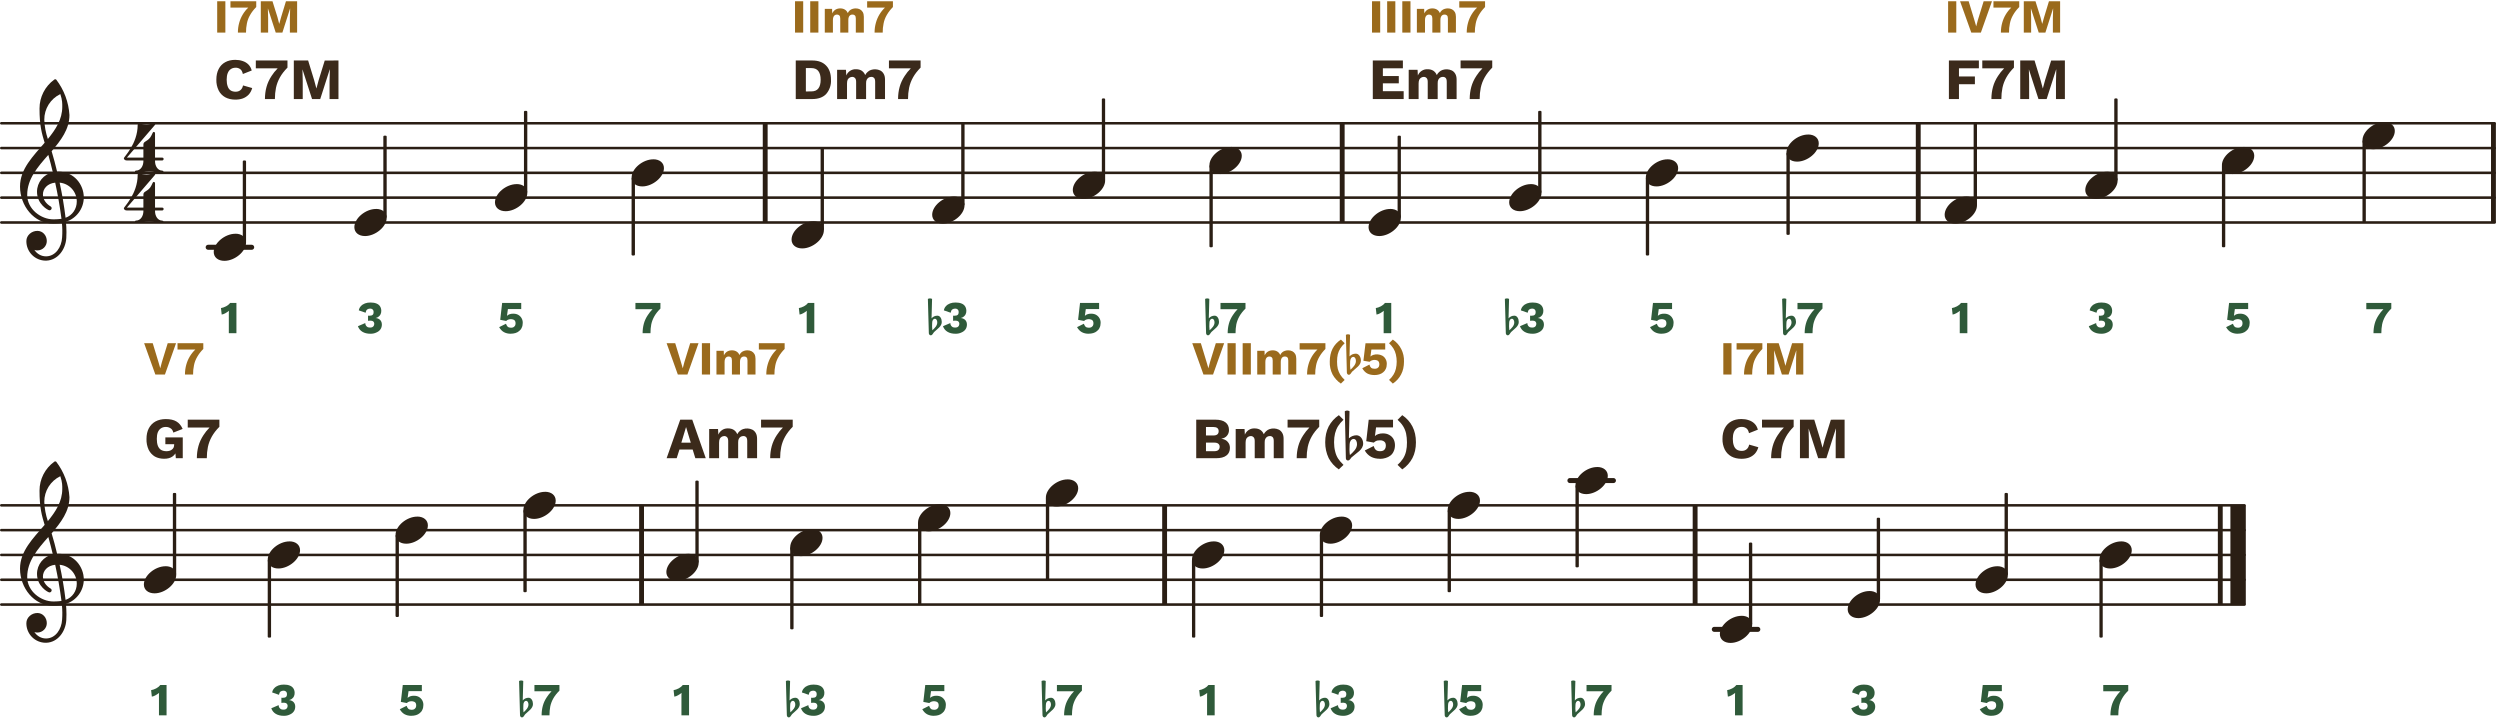
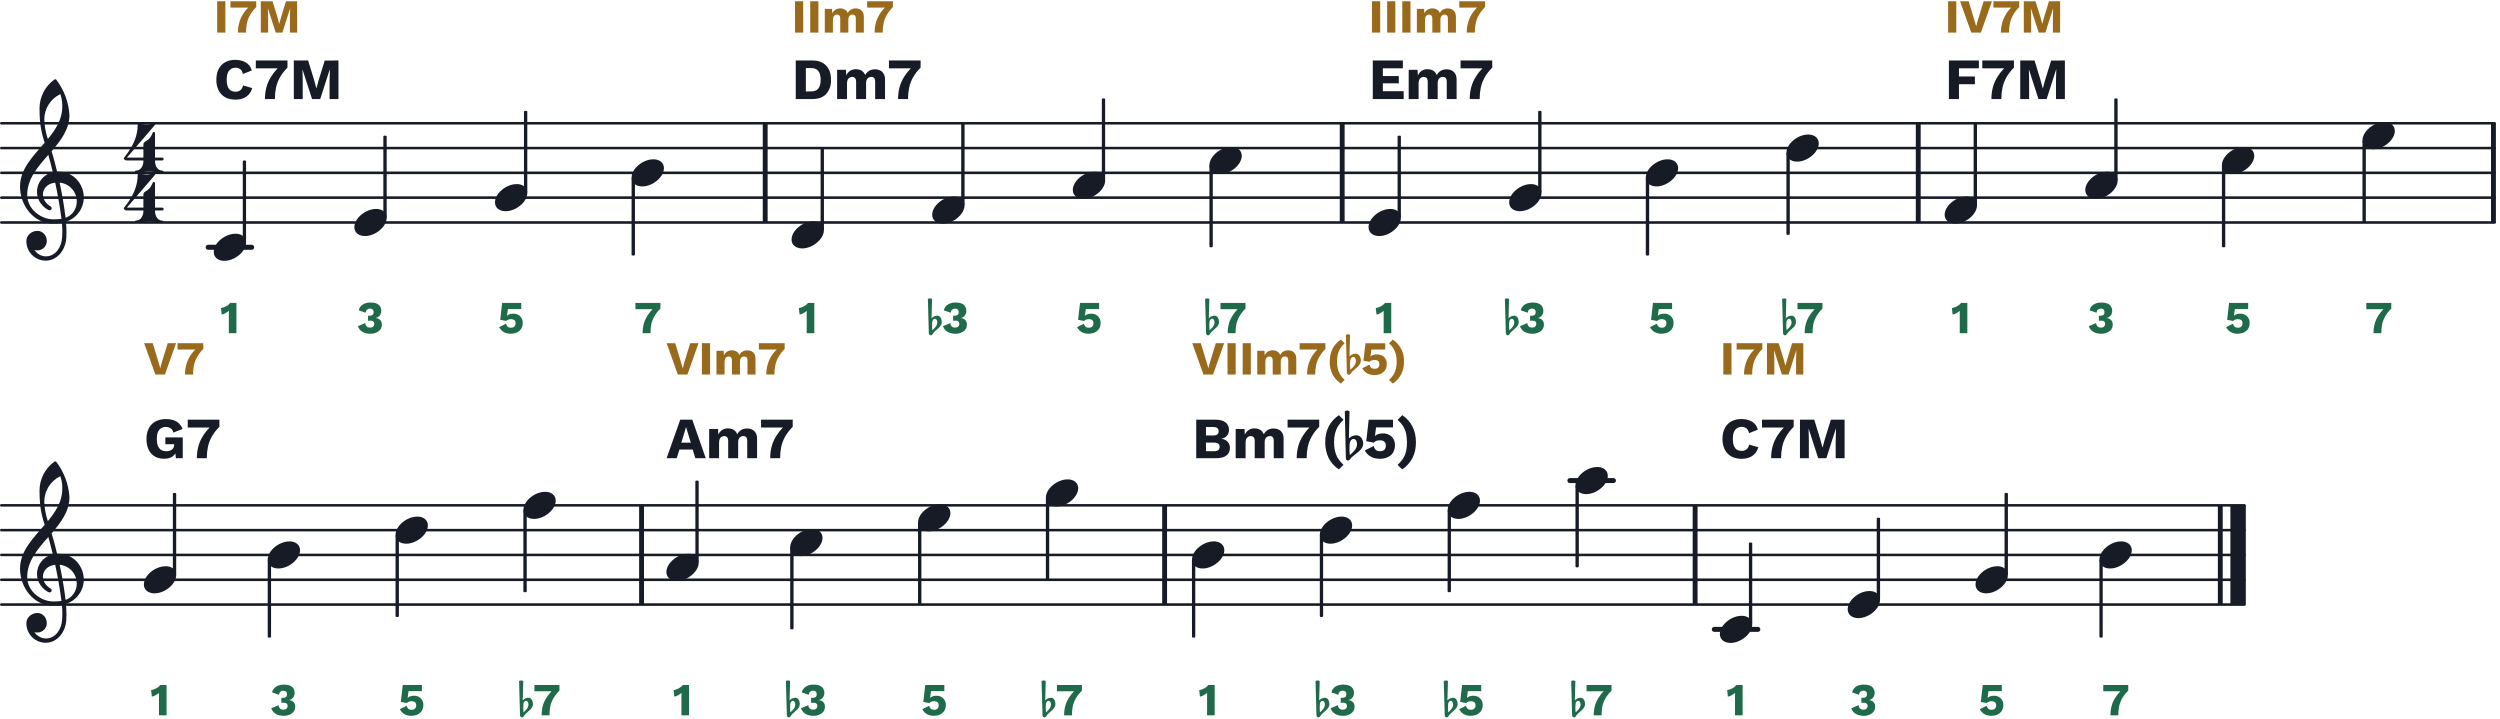
<svg xmlns="http://www.w3.org/2000/svg" xmlns:xlink="http://www.w3.org/1999/xlink" width="477" height="137" viewBox="0 0 477 137">
  <defs>
    <path id="a" d="M2.22-5.98V0H.66v-5.98Zm0 0" />
    <path id="b" d="M6.14-5.98 4.02 0H2.19L.05-5.98h1.64l1.1 3.62.34 1.17.3-1.15 1.12-3.64Zm0 0" />
    <path id="c" d="M.3-5.98h4.92v1.1q-.74.75-1.17 1.52-.45.77-.61 1.61A8 8 0 0 0 3.27 0H1.72q0-.99.25-1.87a6.3 6.3 0 0 1 1.73-2.9H.3Zm0 0" />
    <path id="d" d="M7.58-5.98V0H6.2v-2.75l.05-1.83h-.02L4.77 0H3.5L2.02-4.58H2l.05 1.83V0H.65v-5.98h2.23l.95 3.04.33 1.27h.01l.35-1.25.93-3.06Zm0 0" />
    <path id="n" d="M.55 0v-4.53h1.39l.03.87q.22-.46.6-.71.42-.25.93-.25.5 0 .88.23.37.22.56.67a1.4 1.4 0 0 1 .89-.8q.3-.1.62-.1.45 0 .8.18.34.18.55.53.2.37.2.9V0H6.47v-2.67q0-.42-.17-.6a.6.6 0 0 0-.46-.17.7.7 0 0 0-.7.45q-.1.22-.1.57V0H3.5v-2.67q0-.42-.17-.6a.6.6 0 0 0-.44-.17.7.7 0 0 0-.69.45q-.1.23-.1.6V0Zm0 0" />
    <path id="w" d="m2.73-6.67.72.7q-.49.46-.83.99a4 4 0 0 0-.48 1.12Q2-3.26 2-2.46q0 .76.14 1.38.16.6.48 1.13.33.51.83.98l-.72.7A5 5 0 0 1 1.14-.02a5 5 0 0 1-.53-2.45q0-1.4.53-2.45.54-1.05 1.6-1.75m0 0" />
    <path id="y" d="M2.6.1q-.8 0-1.38-.3-.57-.31-.96-1l1.37-.7q.09.39.31.6.23.2.68.2.27 0 .48-.09a1 1 0 0 0 .31-.28q.1-.2.11-.48a1 1 0 0 0-.1-.46.6.6 0 0 0-.3-.28 1.5 1.5 0 0 0-.9-.05 1 1 0 0 0-.56.31l-1.18-.2.4-3.34h3.76v1.2H2l-.16 1.2-.01.14q.19-.2.51-.31a2.3 2.3 0 0 1 1.72.13q.42.23.64.64.24.4.24.93 0 .56-.19.96-.18.41-.52.67-.31.26-.75.39-.41.12-.89.12m0 0" />
    <path id="z" d="m.81 1.73-.72-.7Q.61.56.92.05q.33-.52.47-1.13a6 6 0 0 0 0-2.76q-.15-.63-.47-1.14a5 5 0 0 0-.83-.99l.72-.7a4.8 4.8 0 0 1 2.13 4.2q0 1.41-.55 2.45Q1.84 1.04.81 1.73m0 0" />
    <path id="e" d="M6.53-5.87h-3.8v1.56h3.04v1.48H2.73V0H.81v-7.36h5.72Zm0 0" />
    <path id="f" d="M.38-7.36h6.04V-6q-.9.9-1.44 1.86a7 7 0 0 0-.75 1.98Q4.02-1.14 4.02 0h-1.9q0-1.22.3-2.31.3-1.1.97-2.11.47-.74 1.16-1.44H.38Zm0 0" />
    <path id="g" d="M9.34-7.36V0h-1.7v-3.37l.06-2.27h-.03L5.86 0H4.3L2.48-5.64h-.01l.05 2.26V0H.82v-7.36h2.73L4.7-3.6l.42 1.56h.02l.42-1.56 1.16-3.75Zm0 0" />
    <path id="o" d="M3.94-7.36q1.73 0 2.65.97.93.96.93 2.7a3.8 3.8 0 0 1-.93 2.74Q5.67 0 3.94 0H.8v-7.36Zm-.19 5.9q.94 0 1.36-.56.44-.56.44-1.67 0-1.09-.44-1.65-.42-.57-1.36-.57H2.73v4.46Zm0 0" />
    <path id="p" d="M.69 0v-5.58h1.69l.06 1.08A1.9 1.9 0 0 1 4.3-5.69q.63 0 1.08.28.45.3.67.83.19-.37.47-.6.28-.26.64-.38a2.4 2.4 0 0 1 1.75.1q.42.21.67.65.25.43.25 1.1V0H7.95v-3.28q0-.53-.2-.74a.7.7 0 0 0-.55-.21 1 1 0 0 0-.51.14 1 1 0 0 0-.36.42q-.12.26-.11.69V0h-1.9v-3.28q0-.53-.23-.74a.7.7 0 0 0-.53-.21 1 1 0 0 0-.86.54q-.12.29-.12.75V0Zm0 0" />
    <path id="q" d="M7.34-2.1q-.21.75-.68 1.26a3 3 0 0 1-1.13.73Q4.9.11 4.11.11 3 .1 2.19-.34 1.37-.8.94-1.64A4.4 4.4 0 0 1 .5-3.7q0-1.19.44-2.03.43-.85 1.25-1.3.81-.45 1.92-.45.76 0 1.4.22.65.21 1.1.66t.64 1.15l-1.69.67q-.15-.68-.51-.93a1.4 1.4 0 0 0-.88-.27q-.53 0-.92.27-.38.25-.58.76-.2.5-.2 1.25t.19 1.27q.17.51.56.78.39.25.97.25.53 0 .9-.3.38-.3.5-.9Zm0 0" />
    <path id="t" d="M.81 0v-7.36h5.74v1.49H2.73v1.48h3.04V-3H2.73v1.5H6.7V0Zm0 0" />
    <path id="u" d="M7.52 0H5.53l-.51-1.66H2.5L1.97 0H.05l2.6-7.36h2.29ZM2.86-2.97h1.8l-.9-2.98Zm0 0" />
    <path id="v" d="M3.86.1Q2.87.1 2.1-.32 1.35-.77.92-1.6A4.6 4.6 0 0 1 .5-3.67q0-1.2.44-2.03.45-.86 1.28-1.32.84-.45 1.97-.45 1.25 0 2.01.45.76.44 1.2 1.43l-1.78.7q-.13-.57-.51-.81a1.6 1.6 0 0 0-.92-.27q-.55 0-.94.27-.39.26-.6.78-.18.5-.18 1.23 0 .79.2 1.32.2.51.61.78.4.24 1.02.25.32 0 .6-.08.25-.07.46-.24.2-.15.31-.37.1-.24.11-.55v-.1H4.1v-1.29h3.32V0H6.1l-.08-.92q-.23.38-.6.62-.62.41-1.57.4m0 0" />
    <path id="A" d="M.81 0v-7.36H4.4q1.35 0 2 .52.66.5.66 1.47 0 .62-.38 1.07-.35.45-1.1.58.83.11 1.24.6.42.46.42 1.14 0 .95-.67 1.46-.65.52-2 .52Zm1.86-1.34h1.56q.54 0 .79-.22a.8.8 0 0 0 .26-.61.7.7 0 0 0-.26-.6q-.25-.21-.79-.21H2.67Zm0-3h1.4q1.02 0 1.02-.82 0-.8-1.03-.8H2.67Zm0 0" />
    <path id="B" d="m3.36-8.22.89.88q-.63.58-1.03 1.21-.39.63-.58 1.38t-.19 1.7.2 1.72q.17.77.57 1.4.4.6 1.03 1.2l-.9.86A6 6 0 0 1 1.42-.02a7 7 0 0 1-.66-3.03q0-1.71.66-3.01a6 6 0 0 1 1.95-2.16m0 0" />
    <path id="D" d="M3.19.1q-.96 0-1.67-.37a3 3 0 0 1-1.2-1.21l1.7-.85q.11.45.39.72.27.27.82.27.35 0 .6-.11.25-.13.37-.36.14-.25.14-.6 0-.33-.12-.56a1 1 0 0 0-.38-.33 1.3 1.3 0 0 0-.6-.12q-.28 0-.49.04a1.4 1.4 0 0 0-.7.4L.6-3.25l.47-4.1h4.64v1.47H2.47L2.28-4.4l-.03.18q.23-.26.63-.38.4-.14.89-.14.73 0 1.23.3a2 2 0 0 1 .8.78q.27.5.28 1.15 0 .67-.24 1.18-.21.5-.62.82t-.94.47q-.51.16-1.1.16m0 0" />
    <path id="E" d="m1 2.13-.9-.86A6 6 0 0 0 1.15.07q.4-.63.58-1.4t.17-1.7-.17-1.7q-.18-.77-.58-1.4T.11-7.33L1-8.22q1.28.87 1.94 2.16.67 1.29.67 3.03 0 1.72-.67 3.01A6 6 0 0 1 1 2.13m0 0" />
    <path id="h" d="M4.13-2.58C2.13-2.58 0-.8 0 .9c0 1 .8 1.69 2.05 1.69C4.03 2.58 6.17.8 6.17-.9c0-1-.8-1.69-2.04-1.69m0 0" />
    <path id="r" d="m5.03 12.02.02-.82h-.08c-.92 0-1.72-.5-2.2-1.23q.27.11.57.1c.99 0 1.8-.8 1.8-1.79 0-1.05-.76-1.94-1.8-1.94-1.1 0-2.1.85-2.1 1.94a3.7 3.7 0 0 0 3.68 3.74Zm3.69-8.18a73 73 0 0 0-1.13-6.7 3.6 3.6 0 0 1 3.27 3.6c0 1.4-.84 2.65-2.14 3.1M1.4-.53c0-3.03 2-5.33 4.03-7.63q.47 1.66.86 3.32a3.8 3.8 0 0 0-3.02 3.73c0 2.36 2.1 3.53 2.38 3.53.23 0 .42-.2.42-.42q0-.15-.14-.28C4.87 1.1 4.4.23 4.4-.61c0-1.1.86-2.1 2.34-2.25a81 81 0 0 1 1.2 6.9c-.67.1-1.53.1-1.56.1-2.33 0-4.98-1.92-4.98-4.67m3.32-9.94C2.52-7.9.03-5.47.03-2.12c0 3.67 2.66 7.07 6.31 7.07.85 0 1.58-.12 1.68-.14a16 16 0 0 1 .04 2.78c-.1 1.86-1.25 3.57-3.01 3.61l-.02.82c2.16-.07 3.69-2.07 3.83-4.32q.03-.54.03-1.1 0-.99-.1-2A4.9 4.9 0 0 0 12.2-.02c0-2.52-1.9-4.94-4.84-4.94l-.25.02a66 66 0 0 0-1.05-3.92c1.77-2.07 3.4-4.2 3.4-6.9a12.4 12.4 0 0 0-2.52-6.76.3.3 0 0 0-.38 0 6.8 6.8 0 0 0-2.81 5.51c0 3.33.44 4.74.98 6.55m3.36-6.86c0 2.38-1.25 4.3-2.75 6.13a13 13 0 0 1-.68-3.68 5.4 5.4 0 0 1 3.06-4.89c.4 1.2.37 1.8.37 2.44m0 0" />
    <path id="i" d="M1.67 0v-3.78l.02-.5q-.3.25-.66.45a2 2 0 0 1-.72.27L.17-4.8q.22-.03.47-.12a3 3 0 0 0 .97-.53q.2-.18.31-.33h1.2V0Zm0 0" />
    <path id="k" d="M2.64.1Q1.7.1 1.08-.28.48-.64.23-1.34l1.4-.6q.02.32.15.5a1 1 0 0 0 .31.28q.2.08.49.08.23 0 .4-.08t.27-.25a1 1 0 0 0 .1-.37.6.6 0 0 0-.1-.36.5.5 0 0 0-.25-.2 1.3 1.3 0 0 0-.62-.05l-.22.02v-.99l.12.02h.17q.42 0 .6-.18.18-.15.18-.53 0-.3-.18-.48a.7.7 0 0 0-.5-.17 1 1 0 0 0-.57.18q-.21.18-.28.61L.4-4.36q.08-.49.4-.81.3-.34.78-.52t1.06-.17q.67 0 1.13.19.45.18.68.54t.24.85q0 .37-.13.64-.1.25-.3.4-.17.17-.35.24l-.3.1a1.4 1.4 0 0 1 .75.27 1 1 0 0 1 .31.38q.13.24.13.58 0 .55-.28.94t-.79.6Q3.25.1 2.64.1m0 0" />
    <path id="l" d="M.28-5.78h4.77v1.08Q4.33-4 3.9-3.25t-.6 1.56q-.15.8-.15 1.69h-1.5q0-.95.23-1.81t.77-1.66q.37-.58.9-1.12H.28Zm0 0" />
    <path id="m" d="M2.5.1q-.75 0-1.31-.3-.55-.3-.92-.96l1.3-.65q.12.35.32.56.22.2.64.2.29 0 .47-.1a1 1 0 0 0 .3-.29 1 1 0 0 0 .1-.45 1 1 0 0 0-.09-.44.6.6 0 0 0-.3-.26 1.4 1.4 0 0 0-1.16.06q-.13.08-.24.19L.47-2.56l.37-3.22h3.64v1.17H1.94l-.16 1.16-.01.14q.16-.2.48-.31.33-.12.7-.11.58 0 .97.23a1.7 1.7 0 0 1 .85 1.52q0 .55-.2.93-.15.38-.5.64-.3.26-.71.38T2.5.09m0 0" />
    <path id="j" d="M.42-.34c0-.38.17-.77.52-.77.3 0 .45.36.45.69C1.4.2.91.66.45 1.09Q.4.74.4.4V.3Zm-.64 1.97c0 .21.16.42.36.42.34 0 .44-.42.66-.64C1.4.83 2.25.34 2.25-.5c0-.6-.3-1.2-.84-1.2-.43 0-.83.18-1.11.51L.4-4.9a.9.9 0 0 0-.8 0Zm0 0" />
    <path id="s" d="M3.7-2.22c0 .9-.53 1.78-1.37 1.78-.16 0-.24.1-.24.2 0 .13.08.24.24.24.83 0 1.64-.25 2.48-.25.83 0 1.64.25 2.47.25q.24-.02.24-.23 0-.18-.24-.2c-.84 0-1.36-.88-1.36-1.79ZM-.03-2.8c0 .17.14.44.58.44H3.7v.14h2.22v-.14h1.36c.19 0 .28-.16.28-.3 0-.12-.1-.25-.28-.25H5.92v-4.64c0-.17-.12-.26-.25-.26-.23 0-.26.48-.67 1.06-.64.84-1.3.72-1.3 1.36v2.48H.55l5.37-6.25c.11-.14-.06-.37-.33-.3-.42.13-.87.24-1.34.24q-.68-.02-1.34-.23c-.16-.07-.3.1-.3.3C2.6-5.5-.03-3.04-.03-2.8m0 0" />
    <path id="x" d="M.42-.4c.02-.43.22-.83.61-.83.33 0 .49.39.49.78C1.52.23.97.75.47 1.22A7 7 0 0 1 .4.44V.3ZM.4-5.45a1 1 0 0 0-.39-.1 1 1 0 0 0-.4.1l.18 7.19c0 .22.16.44.36.44.36 0 .45-.42.69-.64C1.5.9 2.47.39 2.47-.55c0-.65-.38-1.3-.97-1.3-.47 0-.9.18-1.2.52Zm0 0" />
    <path id="C" d="M.47-.56c.01-.5.3-.99.76-.99.43 0 .65.5.65.99 0 .86-.7 1.5-1.36 2.08A7 7 0 0 1 .44.55V.37Zm-.92-6.28.2 8.97c0 .25.17.43.4.43.37 0 .5-.44.74-.65.9-.8 2.16-1.4 2.16-2.58 0-.81-.52-1.58-1.28-1.58-.54 0-1.05.22-1.44.58l.12-5.17A1 1 0 0 0 0-6.97a1 1 0 0 0-.45.13m0 0" />
  </defs>
-   <path fill="none" stroke="#2a1e14" stroke-linecap="round" stroke-miterlimit="10" stroke-width=".96" d="M39.72 47.18h8.3" />
-   <path fill="none" stroke="#2a1e14" stroke-linecap="round" stroke-miterlimit="10" stroke-width=".49" d="M.25 42.45h475.73M.25 37.71h475.73M.25 32.98h475.73M.25 28.25h475.73M.25 23.52h475.73" />
-   <path fill="none" stroke="#2a1e14" stroke-miterlimit="10" stroke-width=".93" d="M146 42.45V23.52m110.09 18.93V23.52m219.66 18.93V23.52M366 42.45V23.52" />
-   <path fill="none" stroke="#2a1e14" stroke-linejoin="round" stroke-miterlimit="10" stroke-width=".4" d="M376.77 39h.24V23.72h-.24Zm0 0" />
-   <path fill="#2a1e14" d="M376.77 39h.24V23.72h-.24Zm0 0" />
-   <path fill="none" stroke="#2a1e14" stroke-linejoin="round" stroke-miterlimit="10" stroke-width=".4" d="M341.05 44.61h.24V29.33h-.24Zm0 0" />
-   <path fill="#2a1e14" d="M341.05 44.61h.24V29.33h-.24Zm0 0" />
+   <path fill="none" stroke="#161b26" stroke-linecap="round" stroke-miterlimit="10" stroke-width=".96" d="M39.72 47.18h8.3" />
+   <path fill="none" stroke="#161b26" stroke-linecap="round" stroke-miterlimit="10" stroke-width=".49" d="M.25 42.45h475.73M.25 37.71h475.73M.25 32.98h475.73M.25 28.25h475.73M.25 23.52h475.73" />
+   <path fill="none" stroke="#161b26" stroke-miterlimit="10" stroke-width=".93" d="M146 42.45V23.52m110.09 18.93V23.52m219.66 18.93V23.52M366 42.45V23.52" />
+   <path fill="none" stroke="#161b26" stroke-linejoin="round" stroke-miterlimit="10" stroke-width=".4" d="M376.77 39h.24V23.72h-.24Zm0 0" />
+   <path fill="#161b26" d="M376.77 39h.24V23.72h-.24Zm0 0" />
+   <path fill="none" stroke="#161b26" stroke-linejoin="round" stroke-miterlimit="10" stroke-width=".4" d="M341.05 44.61h.24V29.33h-.24Zm0 0" />
+   <path fill="#161b26" d="M341.05 44.61h.24V29.33h-.24Zm0 0" />
  <use xlink:href="#a" x="371.04" y="6.22" fill="#9a6a1c" />
  <use xlink:href="#b" x="373.93" y="6.22" fill="#9a6a1c" />
  <use xlink:href="#c" x="380.05" y="6.22" fill="#9a6a1c" />
  <use xlink:href="#d" x="385.49" y="6.22" fill="#9a6a1c" />
-   <use xlink:href="#e" x="371.04" y="18.9" fill="#3b2a1b" />
-   <use xlink:href="#f" x="377.84" y="18.9" fill="#3b2a1b" />
-   <use xlink:href="#g" x="384.64" y="18.9" fill="#3b2a1b" />
-   <use xlink:href="#h" x="371.04" y="40.08" fill="#2a1e14" />
-   <use xlink:href="#i" x="372.25" y="63.58" fill="#2f5a3a" />
-   <use xlink:href="#j" x="287.53" y="61.93" fill="#2f5a3a" />
-   <use xlink:href="#k" x="289.78" y="63.58" fill="#2f5a3a" />
-   <path fill="none" stroke="#2a1e14" stroke-linejoin="round" stroke-miterlimit="10" stroke-width=".4" d="M266.86 41.37h.23V26.08h-.23Zm0 0" />
-   <path fill="#2a1e14" d="M266.86 41.37h.23V26.08h-.23Zm0 0" />
-   <use xlink:href="#h" x="287.95" y="37.71" fill="#2a1e14" />
-   <use xlink:href="#j" x="340.43" y="61.93" fill="#2f5a3a" />
-   <use xlink:href="#l" x="342.68" y="63.58" fill="#2f5a3a" />
-   <path fill="none" stroke="#2a1e14" stroke-linejoin="round" stroke-miterlimit="10" stroke-width=".4" d="M293.68 36.63h.24V21.35h-.24Zm0 0" />
-   <path fill="#2a1e14" d="M293.68 36.64h.24V21.35h-.24Zm0 0" />
-   <use xlink:href="#h" x="314.02" y="32.98" fill="#2a1e14" />
-   <use xlink:href="#m" x="314.55" y="63.58" fill="#2f5a3a" />
-   <path fill="none" stroke="#2a1e14" stroke-linejoin="round" stroke-miterlimit="10" stroke-width=".4" d="M314.22 48.55h.24V34.06h-.24Zm0 0" />
-   <path fill="#2a1e14" d="M314.22 48.56h.24v-14.5h-.24Zm0 0" />
-   <use xlink:href="#k" x="398.31" y="63.58" fill="#2f5a3a" />
-   <use xlink:href="#h" x="340.85" y="28.25" fill="#2a1e14" />
-   <use xlink:href="#h" x="450.76" y="25.88" fill="#2a1e14" />
-   <use xlink:href="#h" x="397.87" y="35.35" fill="#2a1e14" />
-   <path fill="none" stroke="#2a1e14" stroke-linejoin="round" stroke-miterlimit="10" stroke-width=".4" d="M403.6 34.27h.24V18.98h-.24Zm0 0" />
-   <path fill="#2a1e14" d="M403.6 34.27h.24V18.98h-.24Zm0 0" />
-   <use xlink:href="#h" x="423.94" y="30.62" fill="#2a1e14" />
-   <use xlink:href="#m" x="424.47" y="63.58" fill="#2f5a3a" />
-   <path fill="none" stroke="#2a1e14" stroke-linejoin="round" stroke-miterlimit="10" stroke-width=".4" d="M424.14 46.98h.24V31.7h-.24Zm0 0" />
-   <path fill="#2a1e14" d="M424.14 46.98h.23V31.7h-.23Zm0 0" />
-   <use xlink:href="#l" x="451.21" y="63.58" fill="#2f5a3a" />
-   <path fill="none" stroke="#2a1e14" stroke-linejoin="round" stroke-miterlimit="10" stroke-width=".4" d="M450.96 42.25h.24V26.96h-.24Zm0 0" />
-   <path fill="#2a1e14" d="M450.96 42.25h.24V26.96h-.24Zm0 0" />
-   <use xlink:href="#h" x="67.61" y="42.45" fill="#2a1e14" />
-   <use xlink:href="#k" x="68.06" y="63.58" fill="#2f5a3a" />
-   <path fill="none" stroke="#2a1e14" stroke-linejoin="round" stroke-miterlimit="10" stroke-width=".4" d="M73.34 41.37h.24V26.08h-.24Zm0 0" />
-   <path fill="#2a1e14" d="M73.34 41.37h.24V26.08h-.24Zm0 0" />
-   <use xlink:href="#h" x="94.44" y="37.71" fill="#2a1e14" />
-   <use xlink:href="#m" x="94.97" y="63.58" fill="#2f5a3a" />
-   <path fill="none" stroke="#2a1e14" stroke-linejoin="round" stroke-miterlimit="10" stroke-width=".4" d="M100.17 36.63h.24V21.35h-.24Zm0 0" />
-   <path fill="#2a1e14" d="M100.17 36.64h.24V21.35h-.24Zm0 0" />
-   <use xlink:href="#h" x="120.51" y="32.98" fill="#2a1e14" />
-   <use xlink:href="#l" x="120.96" y="63.58" fill="#2f5a3a" />
-   <path fill="none" stroke="#2a1e14" stroke-linejoin="round" stroke-miterlimit="10" stroke-width=".4" d="M120.7 48.55h.25V34.06h-.24Zm0 0" />
-   <path fill="#2a1e14" d="M120.7 48.56h.25v-14.5h-.24Zm0 0" />
+   <use xlink:href="#e" x="371.04" y="18.9" fill="#161b26" />
+   <use xlink:href="#f" x="377.84" y="18.9" fill="#161b26" />
+   <use xlink:href="#g" x="384.64" y="18.9" fill="#161b26" />
+   <use xlink:href="#h" x="371.04" y="40.08" fill="#161b26" />
+   <use xlink:href="#i" x="372.25" y="63.58" fill="#1f6a4a" />
+   <use xlink:href="#j" x="287.53" y="61.93" fill="#1f6a4a" />
+   <use xlink:href="#k" x="289.78" y="63.58" fill="#1f6a4a" />
+   <path fill="none" stroke="#161b26" stroke-linejoin="round" stroke-miterlimit="10" stroke-width=".4" d="M266.86 41.37h.23V26.08h-.23Zm0 0" />
+   <path fill="#161b26" d="M266.86 41.37h.23V26.08h-.23Zm0 0" />
+   <use xlink:href="#h" x="287.95" y="37.71" fill="#161b26" />
+   <use xlink:href="#j" x="340.43" y="61.93" fill="#1f6a4a" />
+   <use xlink:href="#l" x="342.68" y="63.58" fill="#1f6a4a" />
+   <path fill="none" stroke="#161b26" stroke-linejoin="round" stroke-miterlimit="10" stroke-width=".4" d="M293.68 36.63h.24V21.35h-.24Zm0 0" />
+   <path fill="#161b26" d="M293.68 36.64h.24V21.35h-.24Zm0 0" />
+   <use xlink:href="#h" x="314.02" y="32.98" fill="#161b26" />
+   <use xlink:href="#m" x="314.55" y="63.58" fill="#1f6a4a" />
+   <path fill="none" stroke="#161b26" stroke-linejoin="round" stroke-miterlimit="10" stroke-width=".4" d="M314.22 48.55h.24V34.06h-.24Zm0 0" />
+   <path fill="#161b26" d="M314.22 48.56h.24v-14.5h-.24Zm0 0" />
+   <use xlink:href="#k" x="398.31" y="63.58" fill="#1f6a4a" />
+   <use xlink:href="#h" x="340.85" y="28.25" fill="#161b26" />
+   <use xlink:href="#h" x="450.76" y="25.88" fill="#161b26" />
+   <use xlink:href="#h" x="397.87" y="35.35" fill="#161b26" />
+   <path fill="none" stroke="#161b26" stroke-linejoin="round" stroke-miterlimit="10" stroke-width=".4" d="M403.6 34.27h.24V18.98h-.24Zm0 0" />
+   <path fill="#161b26" d="M403.6 34.27h.24V18.98h-.24Zm0 0" />
+   <use xlink:href="#h" x="423.94" y="30.62" fill="#161b26" />
+   <use xlink:href="#m" x="424.47" y="63.58" fill="#1f6a4a" />
+   <path fill="none" stroke="#161b26" stroke-linejoin="round" stroke-miterlimit="10" stroke-width=".4" d="M424.14 46.98h.24V31.7h-.24Zm0 0" />
+   <path fill="#161b26" d="M424.14 46.98h.23V31.7h-.23Zm0 0" />
+   <use xlink:href="#l" x="451.21" y="63.58" fill="#1f6a4a" />
+   <path fill="none" stroke="#161b26" stroke-linejoin="round" stroke-miterlimit="10" stroke-width=".4" d="M450.96 42.25h.24V26.96h-.24Zm0 0" />
+   <path fill="#161b26" d="M450.96 42.25h.24V26.96h-.24Zm0 0" />
+   <use xlink:href="#h" x="67.61" y="42.45" fill="#161b26" />
+   <use xlink:href="#k" x="68.06" y="63.58" fill="#1f6a4a" />
+   <path fill="none" stroke="#161b26" stroke-linejoin="round" stroke-miterlimit="10" stroke-width=".4" d="M73.34 41.37h.24V26.08h-.24Zm0 0" />
+   <path fill="#161b26" d="M73.34 41.37h.24V26.08h-.24Zm0 0" />
+   <use xlink:href="#h" x="94.44" y="37.71" fill="#161b26" />
+   <use xlink:href="#m" x="94.97" y="63.58" fill="#1f6a4a" />
+   <path fill="none" stroke="#161b26" stroke-linejoin="round" stroke-miterlimit="10" stroke-width=".4" d="M100.17 36.63h.24V21.35h-.24Zm0 0" />
+   <path fill="#161b26" d="M100.17 36.64h.24V21.35h-.24Zm0 0" />
+   <use xlink:href="#h" x="120.51" y="32.98" fill="#161b26" />
+   <use xlink:href="#l" x="120.96" y="63.58" fill="#1f6a4a" />
+   <path fill="none" stroke="#161b26" stroke-linejoin="round" stroke-miterlimit="10" stroke-width=".4" d="M120.7 48.55h.25V34.06h-.24Zm0 0" />
+   <path fill="#161b26" d="M120.7 48.56h.25v-14.5h-.24Zm0 0" />
  <use xlink:href="#a" x="151.03" y="6.22" fill="#9a6a1c" />
  <use xlink:href="#a" x="153.93" y="6.22" fill="#9a6a1c" />
  <use xlink:href="#n" x="156.82" y="6.22" fill="#9a6a1c" />
  <use xlink:href="#c" x="165.15" y="6.22" fill="#9a6a1c" />
-   <use xlink:href="#o" x="151.03" y="18.9" fill="#3b2a1b" />
-   <use xlink:href="#p" x="159.03" y="18.9" fill="#3b2a1b" />
-   <use xlink:href="#f" x="169.23" y="18.9" fill="#3b2a1b" />
-   <use xlink:href="#h" x="151.03" y="44.81" fill="#2a1e14" />
-   <use xlink:href="#h" x="40.78" y="47.18" fill="#2a1e14" />
+   <use xlink:href="#o" x="151.03" y="18.9" fill="#161b26" />
+   <use xlink:href="#p" x="159.03" y="18.9" fill="#161b26" />
+   <use xlink:href="#f" x="169.23" y="18.9" fill="#161b26" />
+   <use xlink:href="#h" x="151.03" y="44.81" fill="#161b26" />
+   <use xlink:href="#h" x="40.78" y="47.18" fill="#161b26" />
  <use xlink:href="#a" x="40.78" y="6.22" fill="#9a6a1c" />
  <use xlink:href="#c" x="43.67" y="6.22" fill="#9a6a1c" />
  <use xlink:href="#d" x="49.11" y="6.22" fill="#9a6a1c" />
-   <use xlink:href="#q" x="40.78" y="18.9" fill="#3b2a1b" />
-   <use xlink:href="#f" x="48.43" y="18.9" fill="#3b2a1b" />
-   <use xlink:href="#g" x="55.24" y="18.9" fill="#3b2a1b" />
-   <use xlink:href="#i" x="262.33" y="63.58" fill="#2f5a3a" />
-   <use xlink:href="#r" x="3.79" y="37.71" fill="#2a1e14" />
-   <use xlink:href="#s" x="23.66" y="32.98" fill="#2a1e14" />
-   <use xlink:href="#s" x="23.66" y="42.52" fill="#2a1e14" />
-   <use xlink:href="#i" x="41.99" y="63.58" fill="#2f5a3a" />
-   <path fill="none" stroke="#2a1e14" stroke-linejoin="round" stroke-miterlimit="10" stroke-width=".4" d="M46.52 46.1h.23V30.82h-.23Zm0 0" />
-   <path fill="#2a1e14" d="M46.52 46.1h.23V30.82h-.23Zm0 0" />
-   <use xlink:href="#h" x="230.76" y="30.62" fill="#2a1e14" />
-   <use xlink:href="#j" x="177.44" y="61.93" fill="#2f5a3a" />
-   <use xlink:href="#k" x="179.69" y="63.58" fill="#2f5a3a" />
-   <path fill="none" stroke="#2a1e14" stroke-linejoin="round" stroke-miterlimit="10" stroke-width=".4" d="M183.6 39h.24V23.72h-.24Zm0 0" />
-   <path fill="#2a1e14" d="M183.6 39h.24V23.72h-.24Zm0 0" />
-   <use xlink:href="#h" x="204.69" y="35.35" fill="#2a1e14" />
-   <use xlink:href="#m" x="205.23" y="63.58" fill="#2f5a3a" />
-   <path fill="none" stroke="#2a1e14" stroke-linejoin="round" stroke-miterlimit="10" stroke-width=".4" d="M210.43 34.27h.23V18.98h-.23Zm0 0" />
-   <path fill="#2a1e14" d="M210.43 34.27h.23V18.98h-.23Zm0 0" />
-   <use xlink:href="#j" x="230.34" y="61.93" fill="#2f5a3a" />
-   <use xlink:href="#l" x="232.59" y="63.58" fill="#2f5a3a" />
-   <path fill="none" stroke="#2a1e14" stroke-linejoin="round" stroke-miterlimit="10" stroke-width=".4" d="M230.96 46.98h.24V31.7h-.24Zm0 0" />
-   <path fill="#2a1e14" d="M230.96 46.98h.24V31.7h-.24Zm0 0" />
+   <use xlink:href="#q" x="40.78" y="18.9" fill="#161b26" />
+   <use xlink:href="#f" x="48.43" y="18.9" fill="#161b26" />
+   <use xlink:href="#g" x="55.24" y="18.9" fill="#161b26" />
+   <use xlink:href="#i" x="262.33" y="63.58" fill="#1f6a4a" />
+   <use xlink:href="#r" x="3.79" y="37.71" fill="#161b26" />
+   <use xlink:href="#s" x="23.66" y="32.98" fill="#161b26" />
+   <use xlink:href="#s" x="23.66" y="42.52" fill="#161b26" />
+   <use xlink:href="#i" x="41.99" y="63.58" fill="#1f6a4a" />
+   <path fill="none" stroke="#161b26" stroke-linejoin="round" stroke-miterlimit="10" stroke-width=".4" d="M46.52 46.1h.23V30.82h-.23Zm0 0" />
+   <path fill="#161b26" d="M46.52 46.1h.23V30.82h-.23Zm0 0" />
+   <use xlink:href="#h" x="230.76" y="30.62" fill="#161b26" />
+   <use xlink:href="#j" x="177.44" y="61.93" fill="#1f6a4a" />
+   <use xlink:href="#k" x="179.69" y="63.58" fill="#1f6a4a" />
+   <path fill="none" stroke="#161b26" stroke-linejoin="round" stroke-miterlimit="10" stroke-width=".4" d="M183.6 39h.24V23.72h-.24Zm0 0" />
+   <path fill="#161b26" d="M183.6 39h.24V23.72h-.24Zm0 0" />
+   <use xlink:href="#h" x="204.69" y="35.35" fill="#161b26" />
+   <use xlink:href="#m" x="205.23" y="63.58" fill="#1f6a4a" />
+   <path fill="none" stroke="#161b26" stroke-linejoin="round" stroke-miterlimit="10" stroke-width=".4" d="M210.43 34.27h.23V18.98h-.23Zm0 0" />
+   <path fill="#161b26" d="M210.43 34.27h.23V18.98h-.23Zm0 0" />
+   <use xlink:href="#j" x="230.34" y="61.93" fill="#1f6a4a" />
+   <use xlink:href="#l" x="232.59" y="63.58" fill="#1f6a4a" />
+   <path fill="none" stroke="#161b26" stroke-linejoin="round" stroke-miterlimit="10" stroke-width=".4" d="M230.96 46.98h.24V31.7h-.24Zm0 0" />
+   <path fill="#161b26" d="M230.96 46.98h.24V31.7h-.24Zm0 0" />
  <use xlink:href="#a" x="261.12" y="6.22" fill="#9a6a1c" />
  <use xlink:href="#a" x="264.01" y="6.22" fill="#9a6a1c" />
  <use xlink:href="#a" x="266.9" y="6.22" fill="#9a6a1c" />
  <use xlink:href="#n" x="269.79" y="6.22" fill="#9a6a1c" />
  <use xlink:href="#c" x="278.13" y="6.22" fill="#9a6a1c" />
-   <use xlink:href="#t" x="261.12" y="18.9" fill="#3b2a1b" />
-   <use xlink:href="#p" x="268.09" y="18.9" fill="#3b2a1b" />
-   <use xlink:href="#f" x="278.3" y="18.9" fill="#3b2a1b" />
-   <use xlink:href="#h" x="261.12" y="42.45" fill="#2a1e14" />
-   <use xlink:href="#h" x="177.86" y="40.08" fill="#2a1e14" />
-   <path fill="none" stroke="#2a1e14" stroke-linejoin="round" stroke-miterlimit="10" stroke-width=".4" d="M156.77 43.73h.24V28.45h-.24Zm0 0" />
-   <path fill="#2a1e14" d="M156.77 43.73h.24V28.45h-.24Zm0 0" />
-   <use xlink:href="#i" x="152.25" y="63.58" fill="#2f5a3a" />
-   <path fill="none" stroke="#2a1e14" stroke-linecap="round" stroke-linejoin="round" stroke-miterlimit="10" stroke-width=".96" d="M327.09 120.08h8.3m-35.85-28.39h8.3" />
-   <path fill="none" stroke="#2a1e14" stroke-linecap="round" stroke-linejoin="round" stroke-miterlimit="10" stroke-width=".49" d="M.25 115.35h428m-428-4.73h428m-428-4.74h428m-428-4.73h428m-428-4.73h428" />
-   <path fill="none" stroke="#2a1e14" stroke-linejoin="round" stroke-miterlimit="10" stroke-width=".93" d="M222.21 115.35V96.42m101.22 18.93V96.42m-201.02 18.93V96.42" />
-   <path fill="none" stroke="#2a1e14" stroke-linejoin="round" stroke-miterlimit="10" stroke-width="2.94" d="M427.03 115.35V96.42" />
-   <path fill="none" stroke="#2a1e14" stroke-linejoin="round" stroke-miterlimit="10" stroke-width=".93" d="M423.63 115.35V96.42" />
-   <use xlink:href="#h" x="328.15" y="120.08" fill="#2a1e14" />
-   <use xlink:href="#q" x="328.15" y="87.43" fill="#3b2a1b" />
-   <use xlink:href="#f" x="335.81" y="87.43" fill="#3b2a1b" />
-   <use xlink:href="#g" x="342.61" y="87.43" fill="#3b2a1b" />
+   <use xlink:href="#t" x="261.12" y="18.9" fill="#161b26" />
+   <use xlink:href="#p" x="268.09" y="18.9" fill="#161b26" />
+   <use xlink:href="#f" x="278.3" y="18.9" fill="#161b26" />
+   <use xlink:href="#h" x="261.12" y="42.45" fill="#161b26" />
+   <use xlink:href="#h" x="177.86" y="40.08" fill="#161b26" />
+   <path fill="none" stroke="#161b26" stroke-linejoin="round" stroke-miterlimit="10" stroke-width=".4" d="M156.77 43.73h.24V28.45h-.24Zm0 0" />
+   <path fill="#161b26" d="M156.77 43.73h.24V28.45h-.24Zm0 0" />
+   <use xlink:href="#i" x="152.25" y="63.58" fill="#1f6a4a" />
+   <path fill="none" stroke="#161b26" stroke-linecap="round" stroke-linejoin="round" stroke-miterlimit="10" stroke-width=".96" d="M327.09 120.08h8.3m-35.85-28.39h8.3" />
+   <path fill="none" stroke="#161b26" stroke-linecap="round" stroke-linejoin="round" stroke-miterlimit="10" stroke-width=".49" d="M.25 115.35h428m-428-4.73h428m-428-4.74h428m-428-4.73h428m-428-4.73h428" />
+   <path fill="none" stroke="#161b26" stroke-linejoin="round" stroke-miterlimit="10" stroke-width=".93" d="M222.21 115.35V96.42m101.22 18.93V96.42m-201.02 18.93V96.42" />
+   <path fill="none" stroke="#161b26" stroke-linejoin="round" stroke-miterlimit="10" stroke-width="2.94" d="M427.03 115.35V96.42" />
+   <path fill="none" stroke="#161b26" stroke-linejoin="round" stroke-miterlimit="10" stroke-width=".93" d="M423.63 115.35V96.42" />
+   <use xlink:href="#h" x="328.15" y="120.08" fill="#161b26" />
+   <use xlink:href="#q" x="328.15" y="87.43" fill="#161b26" />
+   <use xlink:href="#f" x="335.81" y="87.43" fill="#161b26" />
+   <use xlink:href="#g" x="342.61" y="87.43" fill="#161b26" />
  <use xlink:href="#a" x="328.15" y="71.46" fill="#9a6a1c" />
  <use xlink:href="#c" x="331.04" y="71.46" fill="#9a6a1c" />
  <use xlink:href="#d" x="336.49" y="71.46" fill="#9a6a1c" />
-   <path fill="none" stroke="#2a1e14" stroke-linejoin="round" stroke-miterlimit="10" stroke-width=".4" d="M333.89 119h.24v-15.28h-.24Zm0 0" />
-   <path fill="#2a1e14" d="M333.89 119h.24v-15.28h-.24Zm0 0" />
-   <path fill="none" stroke="#2a1e14" stroke-linejoin="round" stroke-miterlimit="10" stroke-width=".4" d="M300.8 108.05h.24V92.77h-.24Zm0 0" />
-   <path fill="#2a1e14" d="M300.8 108.05h.24V92.77h-.24Zm0 0" />
-   <use xlink:href="#j" x="300.18" y="134.83" fill="#2f5a3a" />
-   <use xlink:href="#l" x="302.43" y="136.48" fill="#2f5a3a" />
-   <use xlink:href="#i" x="329.37" y="136.48" fill="#2f5a3a" />
-   <use xlink:href="#h" x="251.82" y="101.15" fill="#2a1e14" />
-   <use xlink:href="#h" x="300.6" y="91.69" fill="#2a1e14" />
-   <use xlink:href="#j" x="251.4" y="134.83" fill="#2f5a3a" />
-   <use xlink:href="#k" x="253.65" y="136.48" fill="#2f5a3a" />
-   <path fill="none" stroke="#2a1e14" stroke-linejoin="round" stroke-miterlimit="10" stroke-width=".4" d="M252.02 117.52h.23v-15.29h-.23Zm0 0" />
-   <path fill="#2a1e14" d="M252.02 117.52h.23v-15.29h-.23Zm0 0" />
-   <use xlink:href="#h" x="276.21" y="96.42" fill="#2a1e14" />
-   <use xlink:href="#j" x="275.87" y="134.83" fill="#2f5a3a" />
-   <use xlink:href="#m" x="278.13" y="136.48" fill="#2f5a3a" />
-   <path fill="none" stroke="#2a1e14" stroke-linejoin="round" stroke-miterlimit="10" stroke-width=".4" d="M276.4 112.79h.24V97.5h-.23Zm0 0" />
-   <path fill="#2a1e14" d="M276.4 112.79h.24V97.5h-.23Zm0 0" />
-   <use xlink:href="#h" x="352.54" y="115.35" fill="#2a1e14" />
-   <use xlink:href="#h" x="400.57" y="105.88" fill="#2a1e14" />
-   <path fill="none" stroke="#2a1e14" stroke-linejoin="round" stroke-miterlimit="10" stroke-width=".4" d="M227.63 121.46h.23v-14.5h-.24Zm0 0" />
-   <path fill="#2a1e14" d="M227.63 121.46h.23v-14.5h-.24Zm0 0" />
-   <use xlink:href="#k" x="352.99" y="136.48" fill="#2f5a3a" />
-   <path fill="none" stroke="#2a1e14" stroke-linejoin="round" stroke-miterlimit="10" stroke-width=".4" d="M358.28 114.27h.24V98.98h-.24Zm0 0" />
-   <path fill="#2a1e14" d="M358.28 114.27h.24V98.98h-.24Zm0 0" />
-   <use xlink:href="#h" x="376.93" y="110.62" fill="#2a1e14" />
-   <use xlink:href="#m" x="377.47" y="136.48" fill="#2f5a3a" />
-   <path fill="none" stroke="#2a1e14" stroke-linejoin="round" stroke-miterlimit="10" stroke-width=".4" d="M382.67 109.54h.24V94.25h-.24Zm0 0" />
-   <path fill="#2a1e14" d="M382.67 109.54h.24V94.25h-.24Zm0 0" />
-   <use xlink:href="#l" x="401.02" y="136.48" fill="#2f5a3a" />
-   <path fill="none" stroke="#2a1e14" stroke-linejoin="round" stroke-miterlimit="10" stroke-width=".4" d="M400.77 121.46h.23v-14.5h-.23Zm0 0" />
-   <path fill="#2a1e14" d="M400.77 121.46h.23v-14.5h-.23Zm0 0" />
-   <path fill="none" stroke="#2a1e14" stroke-linejoin="round" stroke-miterlimit="10" stroke-width=".4" d="M75.67 117.52h.24v-15.29h-.24Zm0 0" />
-   <path fill="#2a1e14" d="M75.67 117.52h.24v-15.29h-.24Zm0 0" />
-   <path fill="none" stroke="#2a1e14" stroke-linejoin="round" stroke-miterlimit="10" stroke-width=".4" d="M33.18 109.54h.24V94.25h-.24Zm0 0" />
-   <path fill="#2a1e14" d="M33.18 109.54h.24V94.25h-.24Zm0 0" />
-   <use xlink:href="#h" x="51.08" y="105.88" fill="#2a1e14" />
-   <use xlink:href="#k" x="51.53" y="136.48" fill="#2f5a3a" />
-   <path fill="none" stroke="#2a1e14" stroke-linejoin="round" stroke-miterlimit="10" stroke-width=".4" d="M51.28 121.46h.24v-14.5h-.24Zm0 0" />
-   <path fill="#2a1e14" d="M51.28 121.46h.24v-14.5h-.24Zm0 0" />
-   <use xlink:href="#h" x="75.47" y="101.15" fill="#2a1e14" />
-   <use xlink:href="#m" x="76.01" y="136.48" fill="#2f5a3a" />
-   <use xlink:href="#i" x="28.66" y="136.48" fill="#2f5a3a" />
-   <use xlink:href="#h" x="99.86" y="96.42" fill="#2a1e14" />
-   <use xlink:href="#j" x="99.44" y="134.83" fill="#2f5a3a" />
-   <use xlink:href="#l" x="101.69" y="136.48" fill="#2f5a3a" />
-   <path fill="none" stroke="#2a1e14" stroke-linejoin="round" stroke-miterlimit="10" stroke-width=".4" d="M100.06 112.79h.24V97.5h-.24Zm0 0" />
-   <path fill="#2a1e14" d="M100.06 112.79h.24V97.5h-.24Zm0 0" />
-   <use xlink:href="#i" x="228.64" y="136.48" fill="#2f5a3a" />
+   <path fill="none" stroke="#161b26" stroke-linejoin="round" stroke-miterlimit="10" stroke-width=".4" d="M333.89 119h.24v-15.28h-.24Zm0 0" />
+   <path fill="#161b26" d="M333.89 119h.24v-15.28h-.24Zm0 0" />
+   <path fill="none" stroke="#161b26" stroke-linejoin="round" stroke-miterlimit="10" stroke-width=".4" d="M300.8 108.05h.24V92.77h-.24Zm0 0" />
+   <path fill="#161b26" d="M300.8 108.05h.24V92.77h-.24Zm0 0" />
+   <use xlink:href="#j" x="300.18" y="134.83" fill="#1f6a4a" />
+   <use xlink:href="#l" x="302.43" y="136.48" fill="#1f6a4a" />
+   <use xlink:href="#i" x="329.37" y="136.48" fill="#1f6a4a" />
+   <use xlink:href="#h" x="251.82" y="101.15" fill="#161b26" />
+   <use xlink:href="#h" x="300.6" y="91.69" fill="#161b26" />
+   <use xlink:href="#j" x="251.4" y="134.83" fill="#1f6a4a" />
+   <use xlink:href="#k" x="253.65" y="136.48" fill="#1f6a4a" />
+   <path fill="none" stroke="#161b26" stroke-linejoin="round" stroke-miterlimit="10" stroke-width=".4" d="M252.02 117.52h.23v-15.29h-.23Zm0 0" />
+   <path fill="#161b26" d="M252.02 117.52h.23v-15.29h-.23Zm0 0" />
+   <use xlink:href="#h" x="276.21" y="96.42" fill="#161b26" />
+   <use xlink:href="#j" x="275.87" y="134.83" fill="#1f6a4a" />
+   <use xlink:href="#m" x="278.13" y="136.48" fill="#1f6a4a" />
+   <path fill="none" stroke="#161b26" stroke-linejoin="round" stroke-miterlimit="10" stroke-width=".4" d="M276.4 112.79h.24V97.5h-.23Zm0 0" />
+   <path fill="#161b26" d="M276.4 112.79h.24V97.5h-.23Zm0 0" />
+   <use xlink:href="#h" x="352.54" y="115.35" fill="#161b26" />
+   <use xlink:href="#h" x="400.57" y="105.88" fill="#161b26" />
+   <path fill="none" stroke="#161b26" stroke-linejoin="round" stroke-miterlimit="10" stroke-width=".4" d="M227.63 121.46h.23v-14.5h-.24Zm0 0" />
+   <path fill="#161b26" d="M227.63 121.46h.23v-14.5h-.24Zm0 0" />
+   <use xlink:href="#k" x="352.99" y="136.48" fill="#1f6a4a" />
+   <path fill="none" stroke="#161b26" stroke-linejoin="round" stroke-miterlimit="10" stroke-width=".4" d="M358.28 114.27h.24V98.98h-.24Zm0 0" />
+   <path fill="#161b26" d="M358.28 114.27h.24V98.98h-.24Zm0 0" />
+   <use xlink:href="#h" x="376.93" y="110.62" fill="#161b26" />
+   <use xlink:href="#m" x="377.47" y="136.48" fill="#1f6a4a" />
+   <path fill="none" stroke="#161b26" stroke-linejoin="round" stroke-miterlimit="10" stroke-width=".4" d="M382.67 109.54h.24V94.25h-.24Zm0 0" />
+   <path fill="#161b26" d="M382.67 109.54h.24V94.25h-.24Zm0 0" />
+   <use xlink:href="#l" x="401.02" y="136.48" fill="#1f6a4a" />
+   <path fill="none" stroke="#161b26" stroke-linejoin="round" stroke-miterlimit="10" stroke-width=".4" d="M400.77 121.46h.23v-14.5h-.23Zm0 0" />
+   <path fill="#161b26" d="M400.77 121.46h.23v-14.5h-.23Zm0 0" />
+   <path fill="none" stroke="#161b26" stroke-linejoin="round" stroke-miterlimit="10" stroke-width=".4" d="M75.67 117.52h.24v-15.29h-.24Zm0 0" />
+   <path fill="#161b26" d="M75.67 117.52h.24v-15.29h-.24Zm0 0" />
+   <path fill="none" stroke="#161b26" stroke-linejoin="round" stroke-miterlimit="10" stroke-width=".4" d="M33.18 109.54h.24V94.25h-.24Zm0 0" />
+   <path fill="#161b26" d="M33.18 109.54h.24V94.25h-.24Zm0 0" />
+   <use xlink:href="#h" x="51.08" y="105.88" fill="#161b26" />
+   <use xlink:href="#k" x="51.53" y="136.48" fill="#1f6a4a" />
+   <path fill="none" stroke="#161b26" stroke-linejoin="round" stroke-miterlimit="10" stroke-width=".4" d="M51.28 121.46h.24v-14.5h-.24Zm0 0" />
+   <path fill="#161b26" d="M51.28 121.46h.24v-14.5h-.24Zm0 0" />
+   <use xlink:href="#h" x="75.47" y="101.15" fill="#161b26" />
+   <use xlink:href="#m" x="76.01" y="136.48" fill="#1f6a4a" />
+   <use xlink:href="#i" x="28.66" y="136.48" fill="#1f6a4a" />
+   <use xlink:href="#h" x="99.86" y="96.42" fill="#161b26" />
+   <use xlink:href="#j" x="99.44" y="134.83" fill="#1f6a4a" />
+   <use xlink:href="#l" x="101.69" y="136.48" fill="#1f6a4a" />
+   <path fill="none" stroke="#161b26" stroke-linejoin="round" stroke-miterlimit="10" stroke-width=".4" d="M100.06 112.79h.24V97.5h-.24Zm0 0" />
+   <path fill="#161b26" d="M100.06 112.79h.24V97.5h-.24Zm0 0" />
+   <use xlink:href="#i" x="228.64" y="136.48" fill="#1f6a4a" />
  <use xlink:href="#b" x="127.14" y="71.46" fill="#9a6a1c" />
  <use xlink:href="#a" x="133.26" y="71.46" fill="#9a6a1c" />
  <use xlink:href="#n" x="136.15" y="71.46" fill="#9a6a1c" />
  <use xlink:href="#c" x="144.49" y="71.46" fill="#9a6a1c" />
-   <use xlink:href="#u" x="127.14" y="87.43" fill="#3b2a1b" />
-   <use xlink:href="#p" x="134.62" y="87.43" fill="#3b2a1b" />
-   <use xlink:href="#f" x="144.83" y="87.43" fill="#3b2a1b" />
-   <use xlink:href="#r" x="3.79" y="110.62" fill="#2a1e14" />
+   <use xlink:href="#u" x="127.14" y="87.43" fill="#161b26" />
+   <use xlink:href="#p" x="134.62" y="87.43" fill="#161b26" />
+   <use xlink:href="#f" x="144.83" y="87.43" fill="#161b26" />
+   <use xlink:href="#r" x="3.79" y="110.62" fill="#161b26" />
  <use xlink:href="#b" x="27.45" y="71.46" fill="#9a6a1c" />
  <use xlink:href="#c" x="33.57" y="71.46" fill="#9a6a1c" />
-   <use xlink:href="#v" x="27.45" y="87.43" fill="#3b2a1b" />
-   <use xlink:href="#f" x="35.44" y="87.43" fill="#3b2a1b" />
-   <use xlink:href="#h" x="27.45" y="110.62" fill="#2a1e14" />
-   <use xlink:href="#h" x="150.77" y="103.52" fill="#2a1e14" />
-   <use xlink:href="#j" x="150.35" y="134.83" fill="#2f5a3a" />
-   <use xlink:href="#k" x="152.6" y="136.48" fill="#2f5a3a" />
-   <use xlink:href="#h" x="127.14" y="108.25" fill="#2a1e14" />
-   <use xlink:href="#h" x="175.16" y="98.79" fill="#2a1e14" />
-   <use xlink:href="#m" x="175.7" y="136.48" fill="#2f5a3a" />
-   <path fill="none" stroke="#2a1e14" stroke-linejoin="round" stroke-miterlimit="10" stroke-width=".4" d="M175.36 115.15h.24V99.87h-.24Zm0 0" />
-   <path fill="#2a1e14" d="M175.36 115.15h.24V99.87h-.24Zm0 0" />
-   <path fill="none" stroke="#2a1e14" stroke-linejoin="round" stroke-miterlimit="10" stroke-width=".4" d="M150.97 119.88h.24V104.6h-.24Zm0 0" />
-   <path fill="#2a1e14" d="M150.97 119.88h.24V104.6h-.24Zm0 0" />
-   <use xlink:href="#h" x="199.55" y="94.05" fill="#2a1e14" />
-   <use xlink:href="#j" x="199.13" y="134.83" fill="#2f5a3a" />
-   <use xlink:href="#l" x="201.38" y="136.48" fill="#2f5a3a" />
-   <path fill="none" stroke="#2a1e14" stroke-linejoin="round" stroke-miterlimit="10" stroke-width=".4" d="M199.75 110.42h.24V95.13h-.24Zm0 0" />
-   <path fill="#2a1e14" d="M199.75 110.42h.24V95.13h-.24Zm0 0" />
+   <use xlink:href="#v" x="27.45" y="87.43" fill="#161b26" />
+   <use xlink:href="#f" x="35.44" y="87.43" fill="#161b26" />
+   <use xlink:href="#h" x="27.45" y="110.62" fill="#161b26" />
+   <use xlink:href="#h" x="150.77" y="103.52" fill="#161b26" />
+   <use xlink:href="#j" x="150.35" y="134.83" fill="#1f6a4a" />
+   <use xlink:href="#k" x="152.6" y="136.48" fill="#1f6a4a" />
+   <use xlink:href="#h" x="127.14" y="108.25" fill="#161b26" />
+   <use xlink:href="#h" x="175.16" y="98.79" fill="#161b26" />
+   <use xlink:href="#m" x="175.7" y="136.48" fill="#1f6a4a" />
+   <path fill="none" stroke="#161b26" stroke-linejoin="round" stroke-miterlimit="10" stroke-width=".4" d="M175.36 115.15h.24V99.87h-.24Zm0 0" />
+   <path fill="#161b26" d="M175.36 115.15h.24V99.87h-.24Zm0 0" />
+   <path fill="none" stroke="#161b26" stroke-linejoin="round" stroke-miterlimit="10" stroke-width=".4" d="M150.97 119.88h.24V104.6h-.24Zm0 0" />
+   <path fill="#161b26" d="M150.97 119.88h.24V104.6h-.24Zm0 0" />
+   <use xlink:href="#h" x="199.55" y="94.05" fill="#161b26" />
+   <use xlink:href="#j" x="199.13" y="134.83" fill="#1f6a4a" />
+   <use xlink:href="#l" x="201.38" y="136.48" fill="#1f6a4a" />
+   <path fill="none" stroke="#161b26" stroke-linejoin="round" stroke-miterlimit="10" stroke-width=".4" d="M199.75 110.42h.24V95.13h-.24Zm0 0" />
+   <path fill="#161b26" d="M199.75 110.42h.24V95.13h-.24Zm0 0" />
  <use xlink:href="#b" x="227.43" y="71.46" fill="#9a6a1c" />
  <use xlink:href="#a" x="233.55" y="71.46" fill="#9a6a1c" />
  <use xlink:href="#a" x="236.44" y="71.46" fill="#9a6a1c" />
  <use xlink:href="#n" x="239.33" y="71.46" fill="#9a6a1c" />
  <use xlink:href="#c" x="247.67" y="71.46" fill="#9a6a1c" />
  <use xlink:href="#w" x="253.11" y="71.46" fill="#9a6a1c" />
  <use xlink:href="#x" x="257.19" y="69.33" fill="#9a6a1c" />
  <use xlink:href="#y" x="259.66" y="71.46" fill="#9a6a1c" />
  <use xlink:href="#z" x="264.94" y="71.46" fill="#9a6a1c" />
-   <use xlink:href="#A" x="227.43" y="87.43" fill="#3b2a1b" />
-   <use xlink:href="#p" x="235.08" y="87.43" fill="#3b2a1b" />
-   <use xlink:href="#f" x="245.29" y="87.43" fill="#3b2a1b" />
-   <use xlink:href="#B" x="252.09" y="87.43" fill="#3b2a1b" />
-   <use xlink:href="#C" x="257.04" y="85.3" fill="#3b2a1b" />
-   <use xlink:href="#D" x="260.08" y="87.43" fill="#3b2a1b" />
-   <use xlink:href="#E" x="266.55" y="87.43" fill="#3b2a1b" />
-   <use xlink:href="#h" x="227.43" y="105.88" fill="#2a1e14" />
-   <path fill="none" stroke="#2a1e14" stroke-linejoin="round" stroke-miterlimit="10" stroke-width=".4" d="M132.88 107.17h.23V91.9h-.24Zm0 0" />
-   <path fill="#2a1e14" d="M132.87 107.17h.24V91.9h-.24Zm0 0" />
-   <use xlink:href="#i" x="128.35" y="136.48" fill="#2f5a3a" />
+   <use xlink:href="#A" x="227.43" y="87.43" fill="#161b26" />
+   <use xlink:href="#p" x="235.08" y="87.43" fill="#161b26" />
+   <use xlink:href="#f" x="245.29" y="87.43" fill="#161b26" />
+   <use xlink:href="#B" x="252.09" y="87.43" fill="#161b26" />
+   <use xlink:href="#C" x="257.04" y="85.3" fill="#161b26" />
+   <use xlink:href="#D" x="260.08" y="87.43" fill="#161b26" />
+   <use xlink:href="#E" x="266.55" y="87.43" fill="#161b26" />
+   <use xlink:href="#h" x="227.43" y="105.88" fill="#161b26" />
+   <path fill="none" stroke="#161b26" stroke-linejoin="round" stroke-miterlimit="10" stroke-width=".4" d="M132.88 107.17h.23V91.9h-.24Zm0 0" />
+   <path fill="#161b26" d="M132.87 107.17h.24V91.9h-.24Zm0 0" />
+   <use xlink:href="#i" x="128.35" y="136.48" fill="#1f6a4a" />
</svg>
